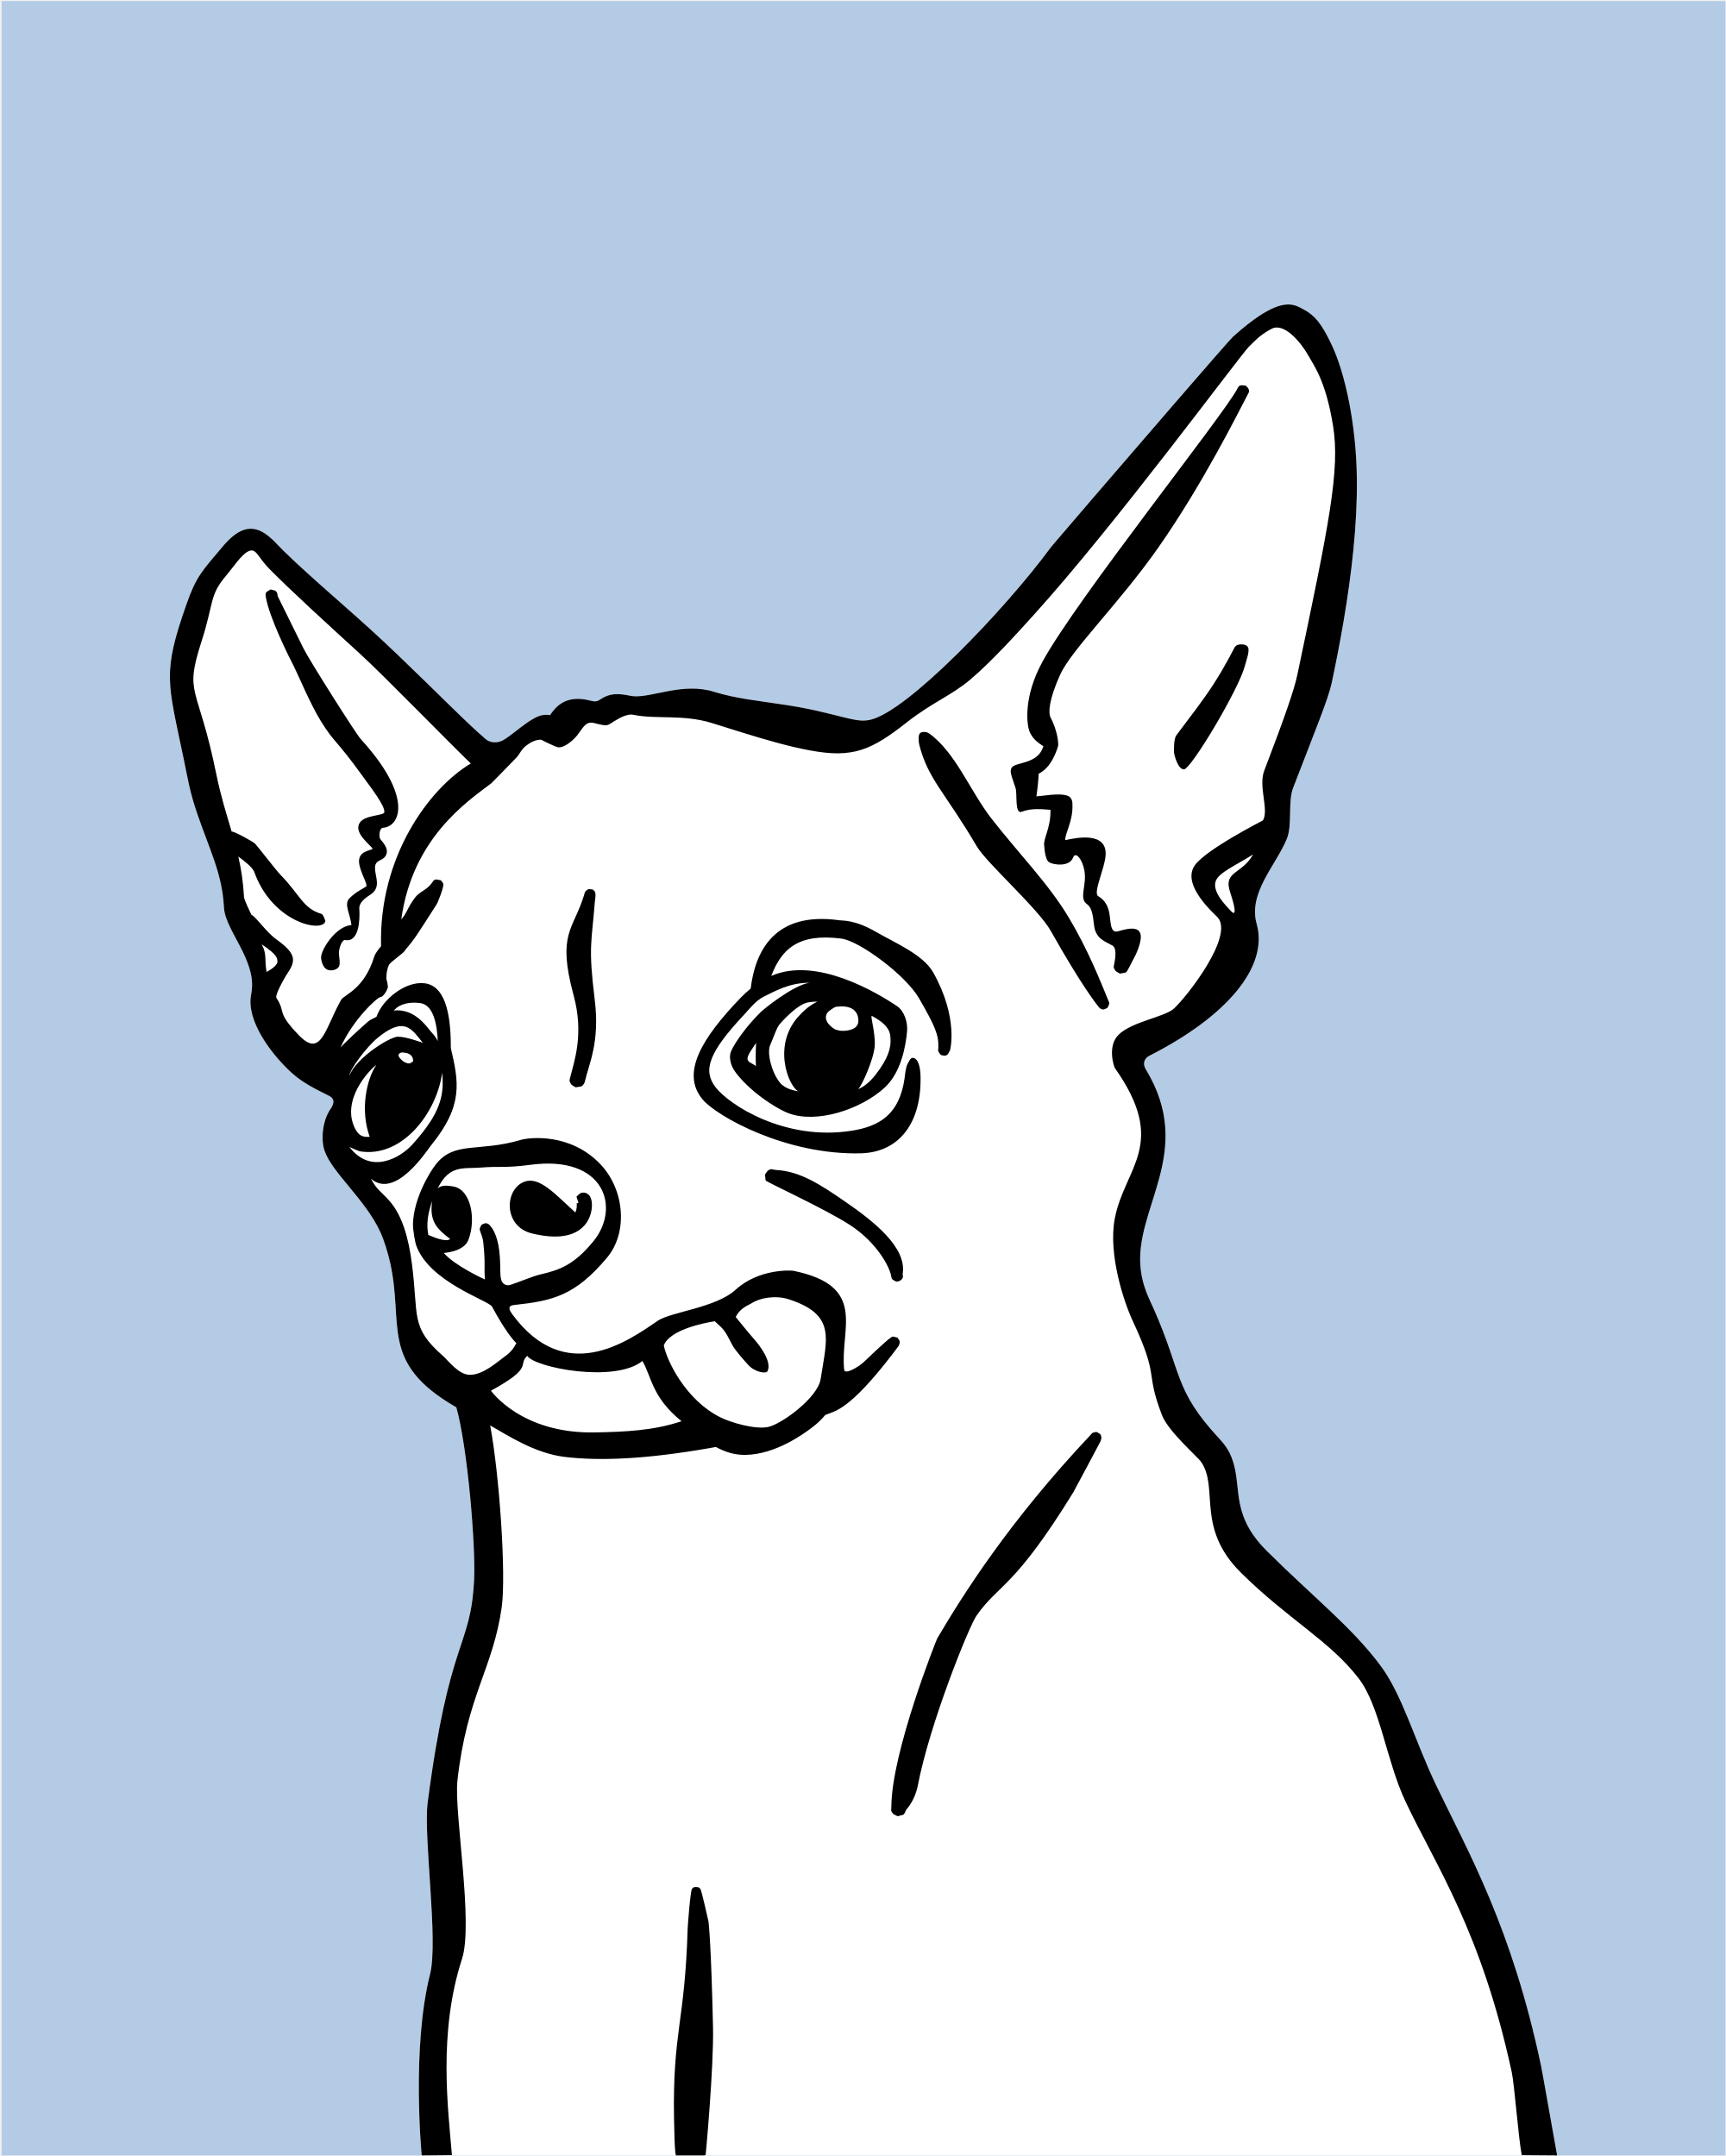
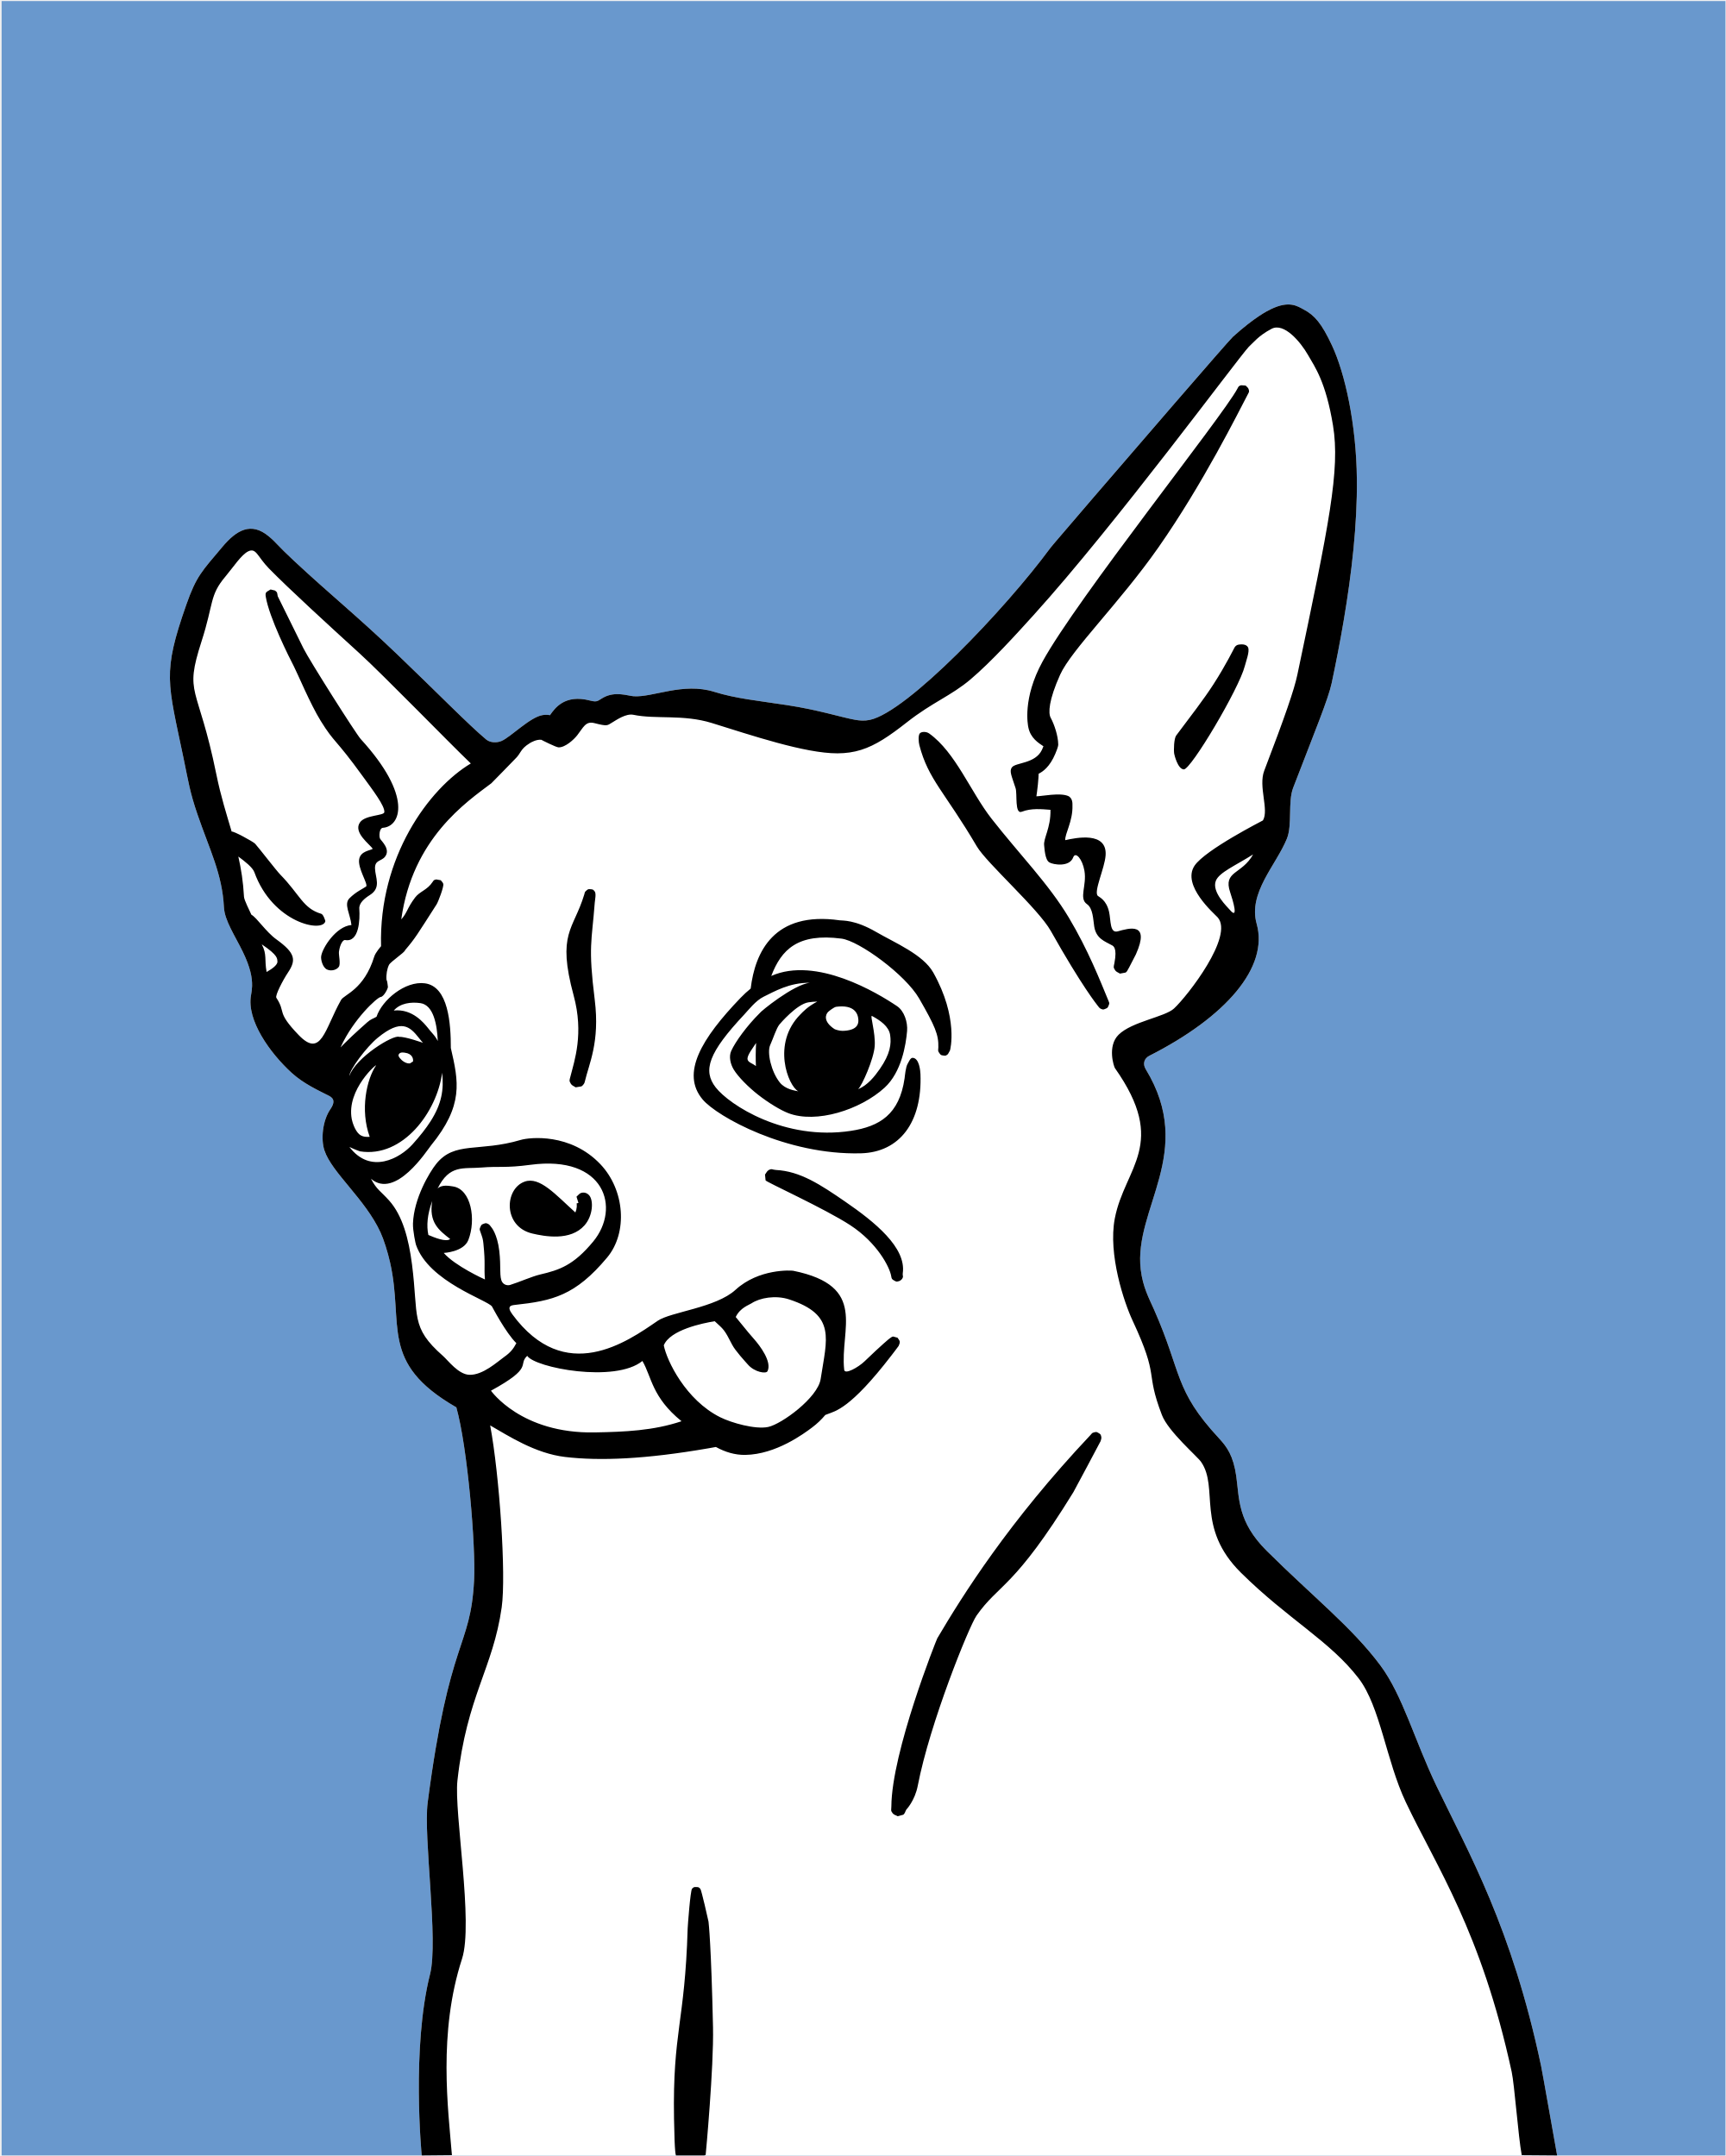
<svg xmlns="http://www.w3.org/2000/svg" width="100%" height="100%" viewBox="0 0 946 1182" version="1.1" xml:space="preserve" style="fill-rule:evenodd;clip-rule:evenodd;stroke-linejoin:round;stroke-miterlimit:2;">
  <g transform="matrix(1,0,0,1,-33,-1406)">
    <g transform="matrix(1,0,0,1,33.882,0)">
      <g id="site_chihuahua" transform="matrix(0.26936,0,0,0.47619,0,1406.58)">
-         <rect x="0" y="0" width="3507.87" height="2480.32" style="fill:rgb(180,203,230);" />
+         <rect x="0" y="0" width="3507.87" height="2480.32" style="fill:rgb(105,152,205);" />
        <clipPath id="_clip1">
          <rect x="0" y="0" width="3507.87" height="2480.32" />
        </clipPath>
        <g clip-path="url(#_clip1)">
          <g id="chihuahua" transform="matrix(3.7125,0,0,3.04563,-11727.4,-1116.89)">
            <g id="CONTORNO" transform="matrix(1,0,0,0.689512,1802.77,23.7382)">
              <path d="M2208.75,1678.53L1586.41,1678.53C1586.35,1678.26 1580.73,1619.65 1590.97,1579.17C1595.64,1560.72 1587.23,1503.78 1589.66,1485.07C1601.49,1394.35 1613.15,1400.86 1615.09,1363.36C1616.09,1344.13 1611.46,1289.97 1605.38,1268.4L1605.07,1268.22C1562.91,1243.88 1576.84,1223.29 1569.06,1188.95C1567.74,1183.15 1565.68,1176.59 1563.78,1172.44C1555.45,1154.24 1537.07,1139.68 1533.06,1127.52C1531.09,1121.51 1531.96,1111.3 1536.32,1104.96C1538.7,1101.51 1538.65,1099.17 1535.64,1097.64C1529.72,1094.63 1521.57,1090.92 1515.09,1085C1503.21,1074.14 1490.31,1056.12 1492.85,1042.39C1493.13,1040.89 1493.36,1039.3 1493.41,1037.52C1493.38,1037.47 1493.37,1037.42 1493.42,1037.31C1493.52,1032.87 1492.49,1027.22 1488.3,1018.59C1484.01,1009.76 1478.36,1001.52 1477.99,994.209C1477.06,975.924 1470.21,962.954 1463.51,943.401C1459.26,930.998 1458.55,925.488 1455.89,912.731C1447.13,870.633 1444.13,866.082 1457.36,828.382C1462.89,812.608 1465.91,810.036 1477.14,796.662C1484.89,787.434 1492.87,782.788 1502.59,790.917C1507.06,794.661 1506.58,795.17 1516.52,804.437C1536.51,823.066 1550.72,834.304 1572.89,855.512C1594.3,875.988 1612.22,894.362 1621.77,902.289C1623.92,904.084 1627.58,904.191 1630.15,903.075C1635.31,900.839 1645.79,889.945 1652.72,888.878C1654.36,888.625 1655.68,888.718 1656.7,888.941C1659.41,885.046 1664.83,877.293 1678.7,880.927C1682.88,882.022 1682.87,880.953 1685.96,879.27C1692.56,875.675 1699.26,878.319 1702.53,878.556C1712.96,879.313 1729.65,870.815 1746.64,876.113C1758.56,879.831 1770.31,880.931 1786.59,883.416C1804.25,886.113 1816.27,890.102 1823.84,891.452C1826.53,891.931 1829.03,892.157 1832.03,891.519C1852.58,887.161 1906.24,830.843 1930.86,797.431C1931.16,797.023 1931.07,796.949 1954.56,769.635C1972.97,748.225 2028.56,683.721 2031.04,681.489C2043.15,670.577 2049.98,667.264 2051.83,666.366C2062.02,661.418 2066.46,664.735 2069.93,666.581C2075.78,669.682 2079.66,674.083 2085.35,686.251C2092.48,701.515 2098.66,729.301 2098.98,759.549C2099.25,784.303 2096.12,811.337 2091.79,836.906C2089.77,848.818 2087.49,860.412 2085.18,871.31C2083.32,880.067 2076.12,897.336 2064.06,928.74C2061.06,936.537 2063.71,949.057 2060.61,956.671C2054.69,971.235 2039.27,986.307 2044.06,1003.35C2050.75,1027.16 2027.2,1054.38 1985.19,1075.68C1982.46,1077.06 1981.43,1080.03 1983.25,1083.02C2010.94,1128.55 1976.44,1159.39 1980.52,1192.93C1981.7,1202.61 1985.1,1208.69 1987.82,1214.83C2003.27,1249.79 1998.65,1258.66 2023.37,1285.34C2027.76,1290.07 2031.29,1294.89 2032.87,1306.17C2034.58,1318.34 2033.53,1331.12 2049.5,1347.01C2074.86,1372.23 2096.33,1389 2111.89,1409.91C2124.1,1426.33 2130.69,1451.16 2142.62,1475.96C2160.07,1512.26 2183.92,1553.52 2199.94,1629.41C2200.84,1633.65 2207.66,1672.75 2208.75,1678.53Z" style="fill:white;" />
            </g>
            <g id="LINHAS" transform="matrix(1,0,0,0.689512,3101.88,364.481)">
              <path d="M442.127,1184.35L426.655,1184.35C426.562,1183.77 425.929,1184.58 425.588,1164.25C424.78,1116.14 431.53,1111.84 433.069,1059.88C433.108,1058.58 434.539,1039.01 435.485,1038.11C436.429,1037.21 436.491,1037.18 437.795,1037.22C439.087,1037.25 439.14,1037.29 440.029,1038.22C440.6,1038.82 444.343,1055.34 444.485,1056.15C444.597,1056.8 445.976,1069.34 446.957,1114.08C447.433,1135.82 442.986,1183.87 442.932,1184.01C442.884,1184.13 442.595,1184.24 442.127,1184.35ZM303.848,1184.2L287.3,1184.35C287.242,1184.08 281.619,1125.47 291.862,1084.99C296.53,1066.54 288.121,1009.6 290.558,990.894C302.381,900.172 314.043,906.68 315.986,869.176C316.983,849.947 312.35,795.786 306.269,774.217L305.965,774.04C263.8,749.702 277.729,729.106 269.947,694.771C268.632,688.968 266.575,682.41 264.676,678.26C256.347,660.062 237.959,645.498 233.956,633.337C231.979,627.333 232.85,617.124 237.216,610.785C239.597,607.328 239.541,604.987 236.533,603.458C230.613,600.45 222.465,596.744 215.986,590.821C204.104,579.957 191.2,561.944 193.739,548.216C194.018,546.707 194.253,545.121 194.308,543.339C194.271,543.288 194.264,543.243 194.313,543.132C194.414,538.692 193.386,533.036 189.19,524.405C184.901,515.584 179.249,507.346 178.877,500.029C177.95,481.744 171.105,468.774 164.405,449.221C160.155,436.819 159.438,431.308 156.784,418.551C148.027,376.454 145.025,371.902 158.251,334.203C163.785,318.429 166.803,315.857 178.034,302.482C185.782,293.254 193.76,288.608 203.477,296.737C207.954,300.482 207.471,300.991 217.414,310.258C237.401,328.887 251.609,340.124 273.785,361.333C295.194,381.808 313.113,400.183 322.657,408.11C324.817,409.904 328.469,410.012 331.046,408.895C336.205,406.66 346.686,395.765 353.614,394.698C355.257,394.445 356.572,394.538 357.594,394.761C360.305,390.867 365.726,383.113 379.598,386.748C383.775,387.842 383.763,386.773 386.854,385.09C393.455,381.495 400.157,384.139 403.425,384.377C413.852,385.133 430.548,376.635 447.535,381.934C459.453,385.651 471.203,386.751 487.482,389.237C505.142,391.933 517.162,395.922 524.736,397.273C527.423,397.752 529.917,397.977 532.923,397.339C553.474,392.982 607.13,336.664 631.748,303.251C632.049,302.843 631.963,302.77 655.45,275.455C673.861,254.045 729.452,189.542 731.93,187.31C744.045,176.398 750.869,173.084 752.72,172.186C762.911,167.239 767.349,170.555 770.828,172.402C776.67,175.503 780.552,179.903 786.24,192.072C793.375,207.336 799.553,235.122 799.877,265.369C800.142,290.124 797.009,317.157 792.679,342.726C790.662,354.638 788.385,366.232 786.071,377.13C784.211,385.887 777.018,403.156 764.951,434.56C761.955,442.358 764.599,454.877 761.502,462.492C755.578,477.055 740.163,492.128 744.953,509.169C751.646,532.979 728.092,560.197 686.086,581.498C683.356,582.882 682.32,585.851 684.138,588.84C711.831,634.37 677.335,665.213 681.411,698.75C682.588,708.434 685.994,714.515 688.708,720.654C704.158,755.606 699.541,764.482 724.264,791.16C728.647,795.89 732.18,800.715 733.762,811.988C735.47,824.157 734.421,836.941 750.395,852.83C775.747,878.047 797.222,894.815 812.779,915.731C824.993,932.151 831.585,956.983 843.508,981.784C860.957,1018.08 884.815,1059.34 900.833,1135.23C901.728,1139.47 908.558,1178.57 909.64,1184.35L890.242,1184.2C888.322,1173.98 886.276,1145.59 884.726,1138.47C867.946,1061.29 843.49,1026.16 826.676,990.642C815.958,968.003 812.708,938.274 800.862,922.819C785.112,902.271 762.233,890.495 736.358,864.901C711.382,840.196 724.405,818.381 714.485,804.13C712.301,800.992 696.478,787.477 693.008,778.41C683.497,753.56 692.056,759.064 676.867,726.502C672.387,716.896 663.384,690.436 667.201,670.621C672.61,642.541 696.699,630.006 667.264,588.254C666.712,587.471 662.915,576.185 669.302,569.911C676.607,562.734 694.596,560.221 699.628,555.578C707.057,548.723 732.732,515.659 723.528,505.562C721.677,503.531 703.676,488.025 710.915,477.253C716.774,468.535 748.343,452.524 748.388,452.448C751.82,446.621 745.777,433.891 749.089,425.226C760.596,395.116 765.529,380.774 767.241,372.64C784.647,289.924 790.813,260.171 786.781,235.827C782.822,211.921 776.906,203.939 773.094,197.274C768.997,190.11 759.962,179.352 753.128,182.929C745.833,186.747 743.08,190.628 740.631,192.796C734.492,199.326 667.912,289.884 622.778,339.773C613.712,349.794 599.71,365.303 588.124,375.111C577.428,384.168 567.255,387.636 553.266,398.624C548.41,402.438 544.159,405.568 540.155,408.057C531.836,413.228 524.586,415.635 515.2,415.673C497.375,415.744 467.801,405.71 446.315,399.051C430.601,394.181 415.723,397.117 403.311,394.546C399.306,393.717 394.218,397.252 391.516,398.877C388.972,400.407 389.131,400.952 381.969,399.115C377.101,397.865 375.912,401.46 372.549,405.748C370.675,408.136 366.012,412.462 362.316,412.403C360.936,412.381 353.137,408.433 352.852,408.243C350.247,407.935 347.265,409.637 346.559,410.075C341.013,413.511 342.029,415.422 338.297,418.934C338.297,418.934 325.786,431.836 325.458,432.083C311.907,442.304 282.242,462.24 276.074,506.721C279.397,503.037 279.248,500.552 283.674,494.702C286.223,491.333 290.296,490.674 293.235,486.205C293.955,485.11 294.012,485.076 295.291,484.803C295.307,484.799 297.729,485.243 297.734,485.25C298.199,485.928 298.951,486.484 299.122,487.288C299.465,488.905 296.33,497.1 295.438,498.49C284.664,515.277 283.864,516.9 278.18,523.572C278.006,524.86 270.236,529.848 269.334,531.681C268.317,533.747 267.71,537.036 267.996,539.913C268.446,540.385 268.594,542.625 268.759,543.697C268.87,544.417 266.621,549.086 264.783,549.256C262.919,549.428 249.878,561.337 242.924,576.623C242.449,577.667 243.197,575.726 257.43,563.121C259.552,561.242 260.576,561.254 262.515,560.089C265.541,550.952 278.179,540.337 289.011,541.753C302.005,543.451 303.253,564.089 303.249,577.228C307.49,595.615 310.397,608.576 292.303,630.732C290.267,633.225 272.869,660.482 259.473,648.892C262.585,654.923 264.815,655.669 269.456,660.873C276.757,669.059 280.157,681.741 281.973,695.918C285.635,724.515 280.967,730.209 298.879,745.978C301.813,748.561 307.333,756.129 313.342,756.383C320.796,756.699 328.892,749.134 332.421,746.65C335.971,744.152 337.51,742.173 339.165,739.045C333.344,733.364 325.956,719.166 325.815,718.953C323.457,715.4 291.231,705.475 284.175,685.186C284.013,684.944 282.351,677.38 282.497,673.396C282.997,659.701 291.46,645.471 295.226,640.773C305.36,628.128 318.632,634.418 341.572,627.612C346.395,626.181 368.86,623.67 385.266,640.98C398.58,655.026 400.375,678.4 388.907,692.109C371.437,712.993 359.079,715.819 338.321,718.072C336.243,718.297 333.663,718.755 336.969,723.243C365.85,762.448 399.868,738.321 416.609,726.793C423.73,721.89 448.55,719.658 459.3,709.791C472.061,698.078 489.828,699.124 490.966,699.356C532.174,707.75 516.407,731.275 518.864,753.633C519.179,756.498 526.678,752.22 529.961,749.059C539.741,739.646 543.426,736.694 543.533,736.632C544.243,736.218 544.85,735.5 545.665,735.392C545.682,735.39 548.08,736.037 548.084,736.045C548.495,736.757 549.202,737.37 549.31,738.185C549.418,739.003 548.986,739.813 548.684,740.58C548.611,740.765 545.095,745.337 544.779,745.748C522.168,775.157 513.972,776.266 509.674,777.954C509.569,777.995 509.472,778.043 509.372,778.092L509.361,778.074C509.075,778.163 508.79,778.281 508.505,778.4C506.438,780.886 504.032,783.19 501.274,785.26C496.885,788.556 481.514,800.042 464.628,800.301C458.997,800.387 453.608,798.741 448.531,795.953C447.002,796.237 444.693,796.638 444.397,796.689C409.922,802.674 384.951,803.68 365.897,801.431C349.46,799.491 334.746,789.815 324.815,784.136C329.895,811.354 333.64,866.046 331.134,883.835C326.396,917.463 312.047,932.24 306.868,978.827C304.931,996.255 315.767,1056.87 309.376,1076.58C296.175,1117.29 301.793,1159.13 303.848,1184.2ZM186.763,472.255C188.292,478.962 189.437,486.071 189.876,494.309C189.977,496.204 192.907,501.826 193.924,504.139C196.962,505.783 201.793,513.465 207.652,517.688C218.012,525.155 218.599,528.949 214.001,535.822C211.211,539.993 206.815,548.476 207.608,549.683C213.11,558.06 207.318,557.083 219.818,570.089C232.271,583.046 234.059,566.93 243.066,550.905C244.817,547.79 255.671,545.356 261.292,527.037C261.953,524.881 265.005,521.413 265.005,521.412C263.699,472.592 291.211,434.969 314.199,421.225C302.245,409.807 266.382,372.858 253.234,360.88C236.425,345.567 214.455,325.466 203.544,314.302C197.21,307.821 196.599,302.855 192.253,304.912C188.436,306.719 184.013,313.605 179.63,318.818C170.882,329.225 173.356,333.293 166.64,354.168C156.902,384.44 164.501,376.949 174.721,427.204C177.202,439.401 180.334,449.111 183.121,458.599C183.778,458.01 194.977,464.107 195.983,465.239C198.38,467.938 207.552,479.889 209.799,482.188C220.508,493.139 222.232,500.716 232.214,503.645C233.461,504.011 234.477,507.633 234.475,507.641C233.263,514.276 205.58,508.717 195.55,480.828C194.606,478.204 190.229,474.802 186.763,472.255ZM260.433,468.024C259.051,465.664 249.424,459.05 253.504,453.449C256.439,449.419 266.573,449.927 266.797,447.944C267.184,444.531 260.366,435.727 255.006,428.312C239.597,406.996 239.667,410.376 231.923,397.878C226.195,388.633 219.214,371.832 217.252,368.061C214.568,362.905 203.712,341.286 201.819,329.859C201.377,327.192 202.156,327.251 204.459,325.838C204.467,325.833 206.864,326.412 206.878,326.422C208.341,327.487 207.992,327.766 208.364,329.537C208.368,329.56 212.154,337.239 222.485,358.159C225.679,364.628 251.274,405.015 253.827,407.808C282.597,439.28 275.725,455.823 266.02,456.496C263.992,456.636 263.807,461.316 264.475,462.485C265.234,463.812 270.39,468.312 267.142,472.386C265.133,474.906 261.569,474.08 261.685,478.759C261.809,483.738 265.311,489.294 258.858,493.365C255.978,495.182 252.855,497.722 253.08,500.871C253.499,506.745 253.002,519.49 245.285,518.022C244.259,517.827 242.559,519.982 241.927,524.384C241.688,526.042 242.947,531.049 241.866,532.688C240.784,534.326 237.817,535.277 235.438,534.216C232.981,533.119 231.947,528.793 232.157,527.029C232.708,522.411 240.388,510.464 248.767,509.798C248.147,503.816 244.453,498.375 247.673,495.143C251.284,491.52 255.081,489.922 256.851,488.663C257.948,487.178 252.133,478.764 253.009,473.711C253.788,469.22 259.081,468.987 260.433,468.024ZM271.974,556.675C282.256,555.546 288.639,563.721 290.671,566.2C291.983,567.802 291.94,567.834 293.325,569.372C294.423,570.591 295.346,571.941 296.102,573.398C295.707,564.535 293.818,553.639 286.546,552.612C281.442,551.892 275.56,552.592 271.974,556.675ZM345.111,745.978C339.732,751.18 349.051,752.085 325.243,765.103C325.347,765.175 341.763,788.728 382.067,787.972C398.733,787.66 414.173,787.035 429.699,781.839C413.378,768.594 413.395,757.6 408.259,748.803C393.28,761.016 349.222,752.508 345.111,745.978ZM248.939,616.18C249.252,617.843 250.629,622.397 253.051,624.523C255.155,626.368 258.328,625.922 258.779,625.902C253.384,611.033 257.166,594.296 262.21,586.858C263.409,585.092 245.871,599.856 248.939,616.18ZM730.423,501.673C735.075,507.039 732.024,496.546 730.432,491.869C726.42,480.079 736.848,482.189 742.999,471.092C733.388,477.196 724.391,480.923 722.568,485.565C720.168,491.676 728.829,499.834 730.423,501.673ZM274.911,571.115C278.388,570.907 288.028,574.433 287.966,574.359C287.083,573.314 287.049,573.347 285.775,571.728C280.707,565.284 276.064,561.106 263.219,571.585C256.973,576.681 247.765,589.072 247.565,592.621C251.174,582.293 271.844,569.737 274.911,571.115ZM282.492,584.647C282.816,583.233 282.183,580.305 278.047,579.798C277.806,579.808 275.291,579.082 274.586,580.967C274.295,581.746 275.766,583.673 277.544,584.765C278.946,585.626 280.061,585.755 280.868,585.653C281.411,585.326 281.93,584.91 282.492,584.647ZM331.468,705.627C332.479,707.153 334.42,707.528 335.731,707.124C340.775,705.567 347.784,702.423 352.121,701.417C362.824,698.934 370.562,696.296 381.265,683.355C396.519,664.913 387.7,635.766 346.865,641.258C333.139,643.104 329.558,641.955 320.073,642.748C310.083,643.582 302.559,640.94 295.993,654.272C298.341,651.947 302.397,652.819 304.36,653.1C314.429,654.541 317.201,671.33 312.856,682.469C310.284,689.064 299.368,689.575 299.368,689.575C305.509,696.665 321.472,703.927 321.944,704.119C321.348,696.799 322.301,696.107 321.105,684.474C320.84,681.897 320.661,681.432 319.376,677.782C318.938,676.54 318.944,676.477 319.482,675.278C320.011,674.099 320.049,674.04 321.261,673.583C322.473,673.126 322.54,673.146 323.716,673.682C324.474,674.028 324.933,674.828 325.445,675.484C325.445,675.485 328.667,679.026 329.794,688.35C330.876,697.301 329.656,702.891 331.468,705.627ZM373.202,662.146C372.212,658.826 372.034,658.768 372.225,658.617C373.056,657.961 373.704,656.942 374.724,656.654C377.354,655.91 378.924,657.793 379.162,658.08C381.52,660.909 381.166,669.189 376.51,674.46C368.786,683.204 354.58,680.504 347.883,678.922C331.774,675.116 332.597,654.423 343.72,650.476C351.977,647.546 360.597,657.548 371.51,667.386C371.925,666.465 372.185,665.42 372.28,664.249C372.361,663.248 372.224,662.573 372.195,662.431C372.649,662.294 372.951,662.215 373.202,662.146ZM373.763,664.081L373.684,664.208L373.824,664.296L373.763,664.081ZM199.613,520.38C202.578,525.981 200.993,528.656 202.27,535.544C205.651,533.639 207.975,531.771 208.212,530.082L208.214,530.082C208.028,528.21 208.872,526.65 199.613,520.38ZM293.054,661.085C290.335,668.531 289.85,674.635 290.936,679.722C294.325,681.154 300.663,683.794 302.892,681.936C296.508,676.975 291.118,672.761 293.054,661.085ZM247.654,631.462C259.286,646.781 275.41,637.607 282.198,630.091C286.41,625.427 289.663,621.277 292.127,617.421C298.249,607.84 299.499,600.077 298.486,590.761C295.738,612.112 276.961,637.643 253.445,633.874C253.327,633.873 250.08,632.672 247.654,631.462ZM447.893,727.009C441.309,728.07 423.368,731.755 419.975,740.237C421.61,748.67 432.018,770.219 450.881,779.644C457.053,782.728 470.164,786.461 477.195,784.982C484.518,783.442 504.399,768.981 505.962,758.681C509.309,736.625 514.655,723.571 488.668,715.04C481.239,712.602 472.604,714.177 468.051,717.195C466.622,718.142 461.834,719.614 459.405,724.702C465.981,732.882 468.232,735.418 469.464,736.81C472.665,740.428 479.355,749.226 476.832,754.403C476.041,756.026 469.712,754.88 466.185,750.883C464.61,749.099 459.143,743.204 457.459,739.905C453.112,731.393 452.917,731.653 447.893,727.009ZM548.835,705.049C547.58,705.408 547.514,705.399 546.372,704.769C544.933,703.976 544.886,703.797 544.605,702.177C543.761,697.315 537,684.073 522.25,674.405C508.272,665.242 475.339,650.362 475.772,649.766C475.782,649.753 475.452,646.599 475.458,646.592C476.131,645.774 476.548,644.641 477.483,644.143C479.328,643.159 479.35,643.979 481.437,644.086C494.742,644.769 505.793,652.078 519.54,661.543C535.454,672.5 553.045,686.601 550.964,700.731C550.751,702.178 551.475,702.219 550.77,703.497C550.675,703.671 550.116,704.684 548.835,705.049ZM499.998,541.448C488.755,541.373 480.66,546.225 474.688,549.112C470.402,551.184 466.246,556.552 464.167,558.768C444.44,579.795 441.214,589.568 448.437,598.832C455.913,608.422 486.184,628.203 522.541,622.643C538.221,620.245 549.107,613.72 551.97,593.796C552.156,592.506 552.524,587.639 553.695,585.762C554.386,584.655 555.128,582.539 556.432,582.609C560.049,582.806 560.602,589.902 560.665,591.522C561.69,617.936 549.243,634.416 527.961,634.957C487.049,635.997 449.14,614.753 441.305,605.477C429.199,591.144 440.611,572.048 462.071,549.721C463.873,547.847 465.711,546.165 467.577,544.661C467.589,544.629 467.609,544.598 467.613,544.563C470.016,524.766 480.234,502.038 516.425,507.22C518.048,507.452 524.656,506.808 536.355,513.591C546.718,519.599 562.152,525.985 567.689,535.85C581.615,560.659 576.98,578.33 576.837,578.591C575.748,580.581 575.727,580.596 575.569,580.715C574.526,581.499 574.462,581.521 573.17,581.337C571.888,581.155 571.838,581.107 571.062,580.075C570.033,578.704 570.421,578.55 570.47,576.836C570.666,569.947 568.704,565.305 559.941,550.068C552.44,537.026 527.098,518.521 517.389,517.254C493.495,514.137 484.435,523.173 478.886,537.718C503.497,526.806 537.051,546.983 547.869,554.296C551.753,556.921 553.745,563.028 553.335,567.897C552.701,575.439 550.274,590.486 541.008,598.966C527.739,611.11 503.448,618.855 488.142,612.902C484.093,611.327 477.687,607.546 471.615,602.796C466.354,598.681 460.778,593.074 458.334,589.072C456.531,586.119 455.511,581.931 456.95,578.785C459.301,573.643 465.612,564.996 472.441,558.222C472.815,557.321 491.003,542.481 499.998,541.448ZM478.276,575.666C476.502,579.624 478.791,590.132 483.572,596.13C486.637,599.975 492.069,600.592 493.695,600.961C488.114,598.012 479.002,574.719 494.862,558.79C496.372,557.273 498.681,554.638 504.108,551.756C502.494,551.802 500.882,551.939 499.282,552.178C492.862,553.137 483.602,564.018 483.337,564.358C481.585,566.602 480.056,571.693 478.276,575.666ZM526.447,599.826C531.731,597.619 535.509,592.86 538.372,588.742C544.205,580.356 544.753,574.911 544.041,570.063C543.345,565.319 538.571,562.074 534.105,559.66C532.842,558.978 536.083,568.729 535.595,576.107C535.128,583.163 528.585,598.021 526.447,599.826ZM514.491,554.623C513.309,554.776 510.669,556.861 510.167,557.326C508.538,558.832 507.258,562.679 513.511,566.82C513.897,567.075 516.181,567.84 517.901,567.822C519.422,567.806 521.263,567.63 522.876,567.07C525.525,566.15 526.778,564.417 526.633,561.763C526.433,558.114 524.245,553.359 514.491,554.623ZM470.575,574.444C468.81,577.195 465.866,580.95 465.85,583.067C465.835,585.124 468.636,585.577 470.481,587.145C470.309,583.382 470.32,578.88 470.575,574.444ZM662.045,555.734C660.842,556.238 660.775,556.232 659.568,555.737C658.803,555.423 658.291,554.663 657.799,553.999C657.424,553.493 649.226,543.477 632.119,513.057C625.23,500.808 596.995,475.922 591.556,466.679C573.892,436.661 564.994,430.115 560.06,411.183C559.63,409.534 559.376,405.839 560.276,404.774C561.175,403.71 563.785,403.601 565.458,404.796C579.919,415.135 588.138,436.812 599.641,451.517C614.946,471.083 630.904,487.196 641.975,505.722C652.574,523.459 659.116,540.219 663.779,551.479C664.281,552.69 664.277,552.757 663.783,553.969C663.291,555.176 663.248,555.229 662.045,555.734ZM379.858,490.169C381.156,490.274 381.212,490.312 382.054,491.304C383.062,492.492 382.247,496.019 382.131,497.573C380.509,519.144 378.455,521.25 382.131,550.828C385.022,574.089 378.926,585.921 376.68,595.696C376.301,597.348 375.022,598.136 374.805,598.27C374.791,598.279 371.663,598.786 371.656,598.781C370.797,598.161 369.641,597.815 369.085,596.913C367.981,595.123 368.266,594.976 368.782,592.933C371.019,584.067 376.242,569.366 370.576,548.462C361.283,514.18 370.477,512.587 376.361,493.145C376.74,491.89 376.512,491.783 377.507,490.936C378.498,490.092 378.56,490.064 379.858,490.169ZM735.646,356.015C735.651,356.015 739.398,355.379 740.3,357.764C741.131,359.96 739.155,365.064 738.441,367.862C735.277,380.262 708.875,424.699 705.013,424.481C701.625,424.29 699.814,416.334 699.738,415.847C699.427,413.841 699.621,407.529 700.838,405.905C708.831,395.236 715.897,386.163 721.312,377.753C728.227,367.012 732.48,358.194 732.841,357.609C733.821,356.02 735.388,356.016 735.646,356.015ZM658.283,788.299C659.406,788.966 659.443,789.023 659.765,790.289C659.968,791.088 659.658,791.949 659.419,792.738C659.336,793.009 644.802,820.222 644.477,820.751C611.874,873.74 603.749,870.779 591.396,888.41C587.283,894.28 565.71,947.664 559.199,981.622C557.606,989.93 552.903,994.768 552.883,994.802C552.354,995.721 552.133,996.908 551.295,997.557C551.282,997.567 548.224,998.404 548.216,998.4C547.296,997.874 546.11,997.654 545.461,996.816C544.212,995.204 544.701,995.058 544.714,993.021C544.902,963.049 569.463,901.567 569.877,900.865C583.636,877.517 608.986,837.007 653.837,789.427C654.731,788.478 654.561,788.268 655.826,787.946C657.093,787.624 657.16,787.631 658.283,788.299ZM631.926,446.637C627.091,446.271 621.404,445.65 616.204,447.692C612.199,449.265 613.812,437.925 612.812,434.787C610.695,428.144 609.224,425.495 610.775,423.382C612.819,420.597 623.601,421.469 627.257,413.748C627.538,413.153 627.826,412.449 628.077,411.802C625.401,410.016 620.989,407.336 619.805,401.461C619.56,400.249 616.477,385.66 627.57,365.385C646.414,330.946 726.191,231.122 734.372,215.79C735.064,214.494 735.016,214.335 736.408,213.871C736.424,213.866 738.883,214.039 738.889,214.046C739.428,214.669 740.243,215.137 740.503,215.919C740.993,217.389 740.832,217.458 740.107,218.831C735.27,227.995 715.648,267.717 691.034,302.87C669.796,333.201 643.342,358.969 637.224,372.562C630.909,386.596 630.679,393.628 632.028,396.127C634.105,399.975 636.119,406.13 636.183,410.764C636.189,411.193 636.201,412.065 634.588,415.891C631.509,423.196 627.687,425.74 625.442,426.854C625.387,428.21 625.32,429.886 625.037,432.686C624.737,435.664 624.401,437.918 624.216,439.236C627.255,439.186 636.921,437.154 641.5,439.015C644.291,440.149 643.955,443.64 643.971,444.043C644.31,452.883 639.679,459.934 640.052,463.274C645.724,462.004 663.082,458.281 662.149,471.614C661.651,478.74 655.399,491.655 657.915,493.836C658.791,494.595 662.521,496.015 664.031,502.49C665.106,507.101 664.319,514.511 668.833,513.259C674.959,511.559 686.754,507.954 678.772,525.832C678.679,526.04 675.057,533.083 674.956,533.23C674.357,534.104 674.043,535.27 673.157,535.849C673.142,535.858 670.023,536.446 670.016,536.441C669.141,535.844 667.976,535.528 667.396,534.642C666.252,532.89 666.576,532.737 666.973,530.683C668.655,521.976 666.245,521.258 665.491,520.833C661.78,518.738 656.971,517.314 655.913,510.621C655.296,506.71 655.265,500.65 651.926,498.344C647.337,495.175 651.933,488.156 650.548,480.082C649.432,473.581 645.65,469.293 644.377,472.721C642.34,478.209 633.467,476.737 631.31,475.469C628.874,474.038 628.667,467.658 628.469,466.201C627.944,462.32 632.149,456.625 631.926,446.637ZM331.528,425.519C331.494,425.522 331.528,425.519 331.528,425.519L331.528,425.519Z" />
            </g>
          </g>
        </g>
      </g>
    </g>
  </g>
</svg>
